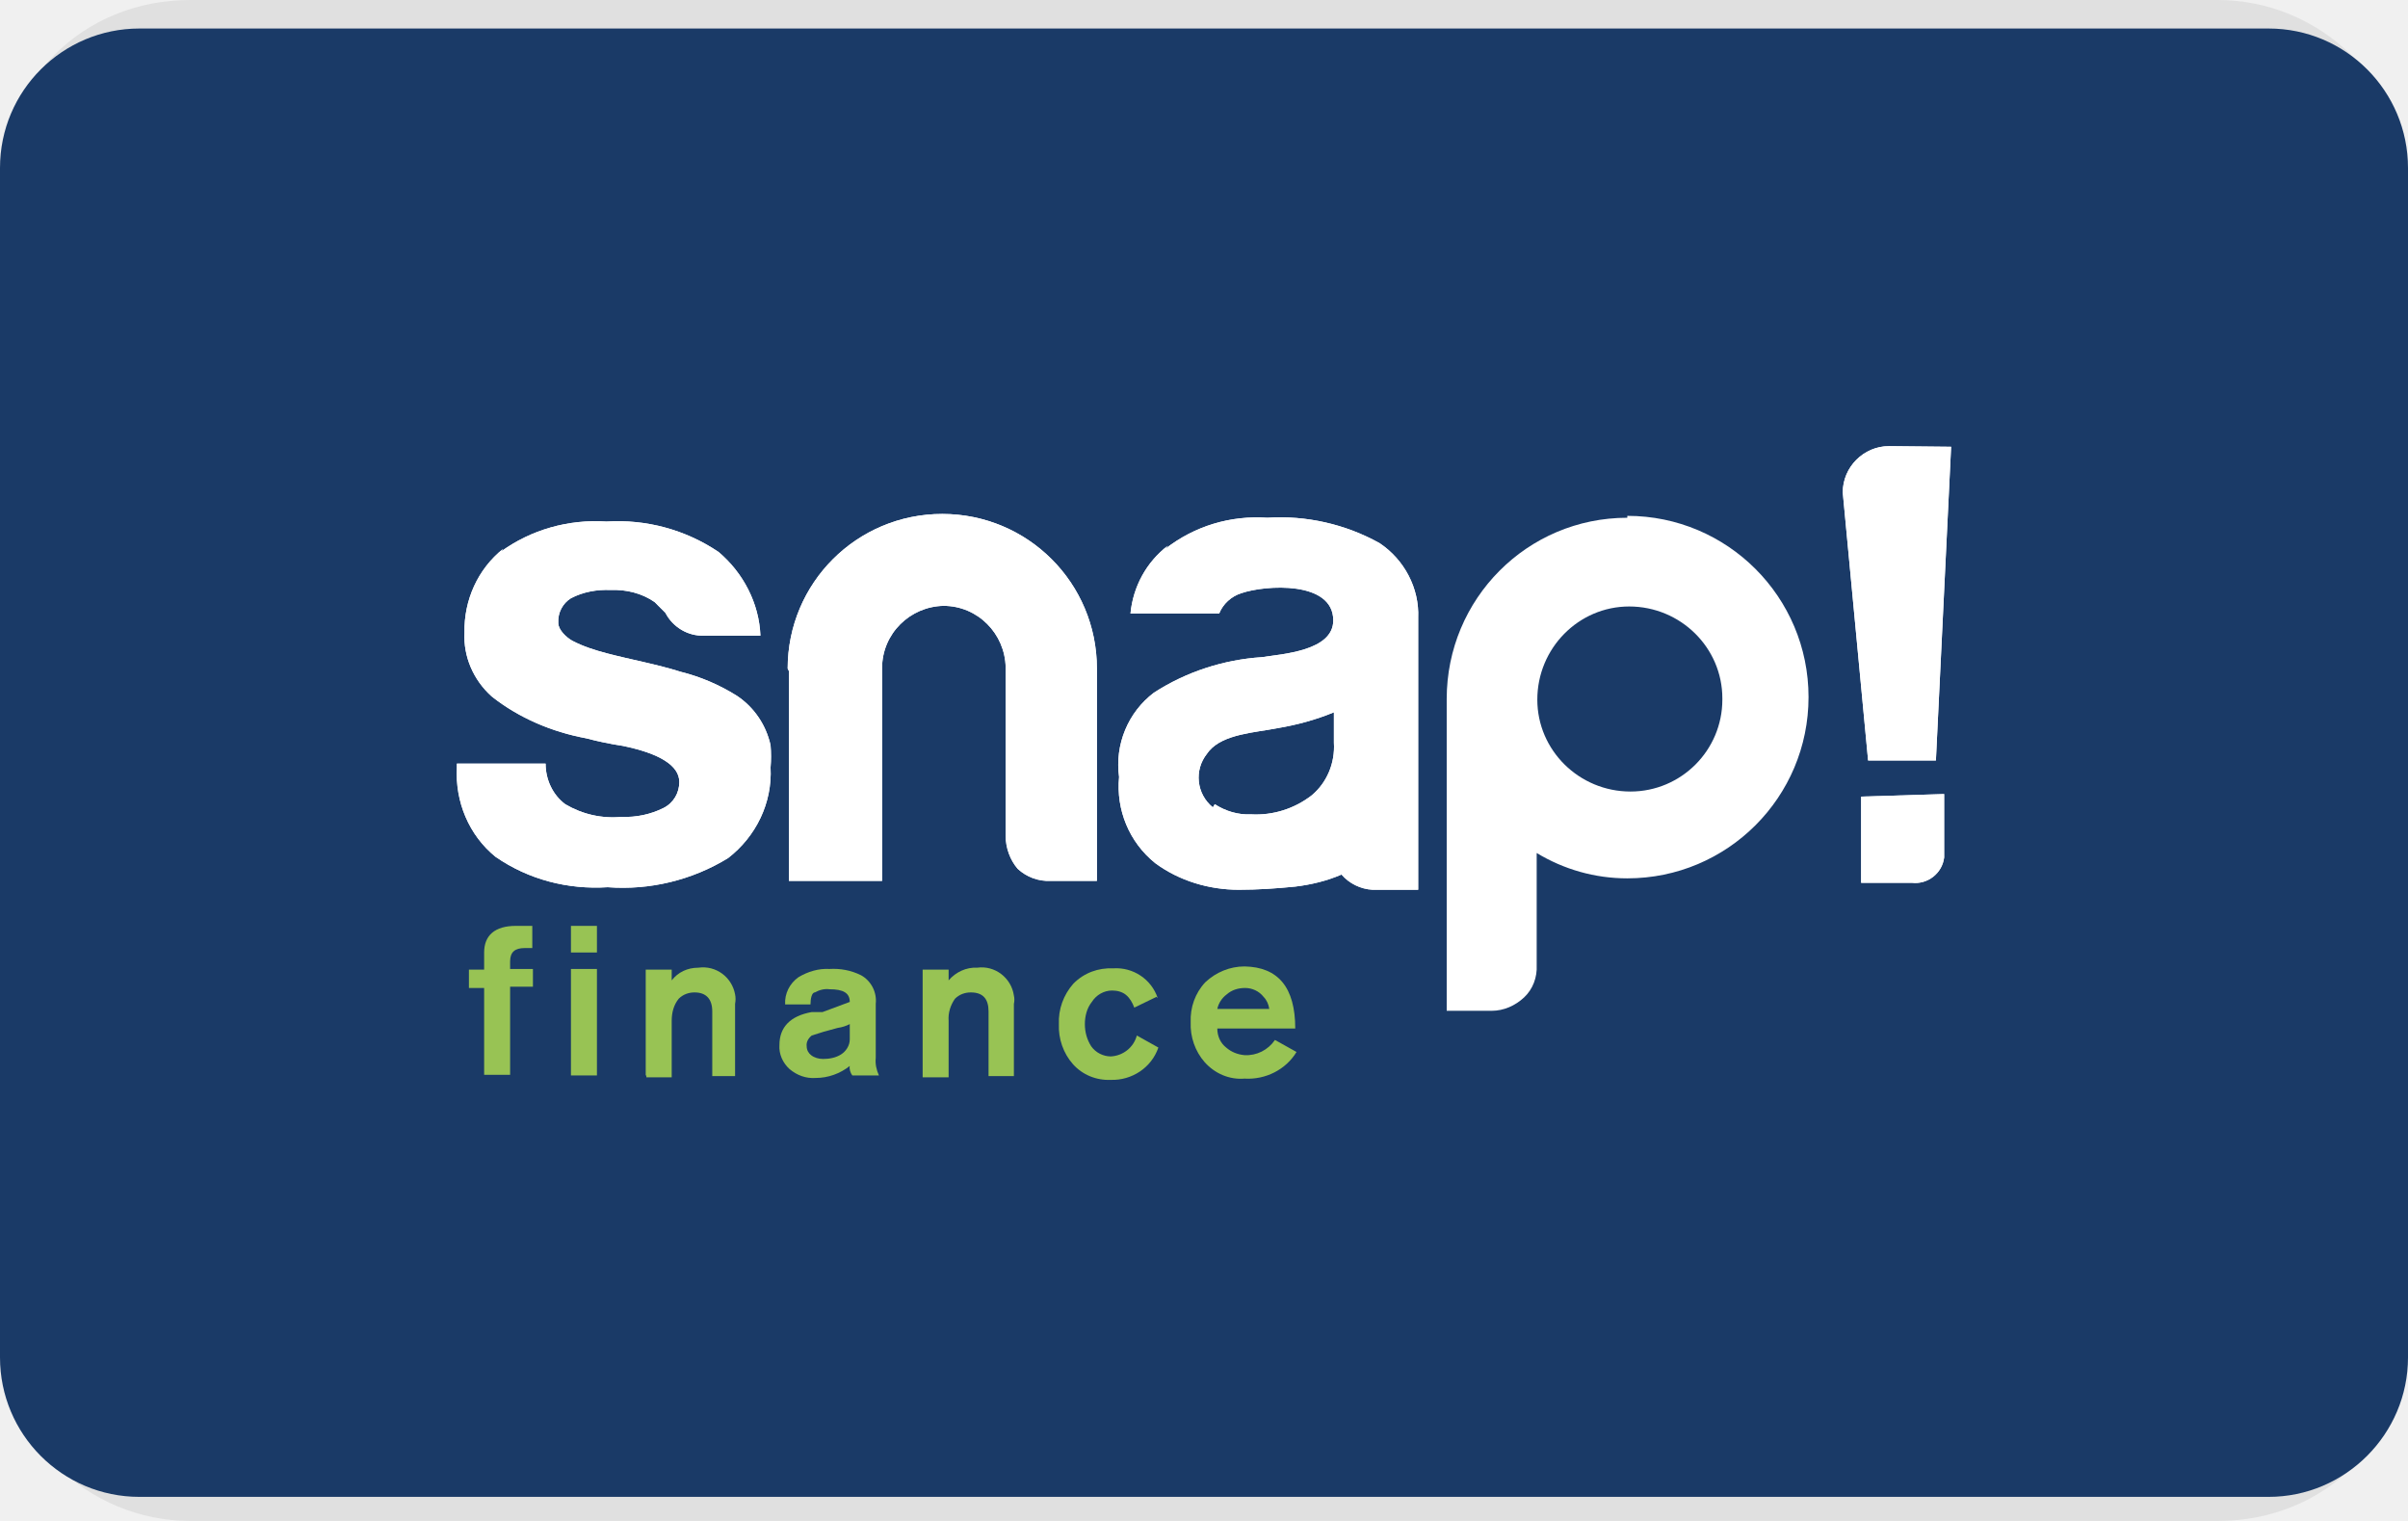
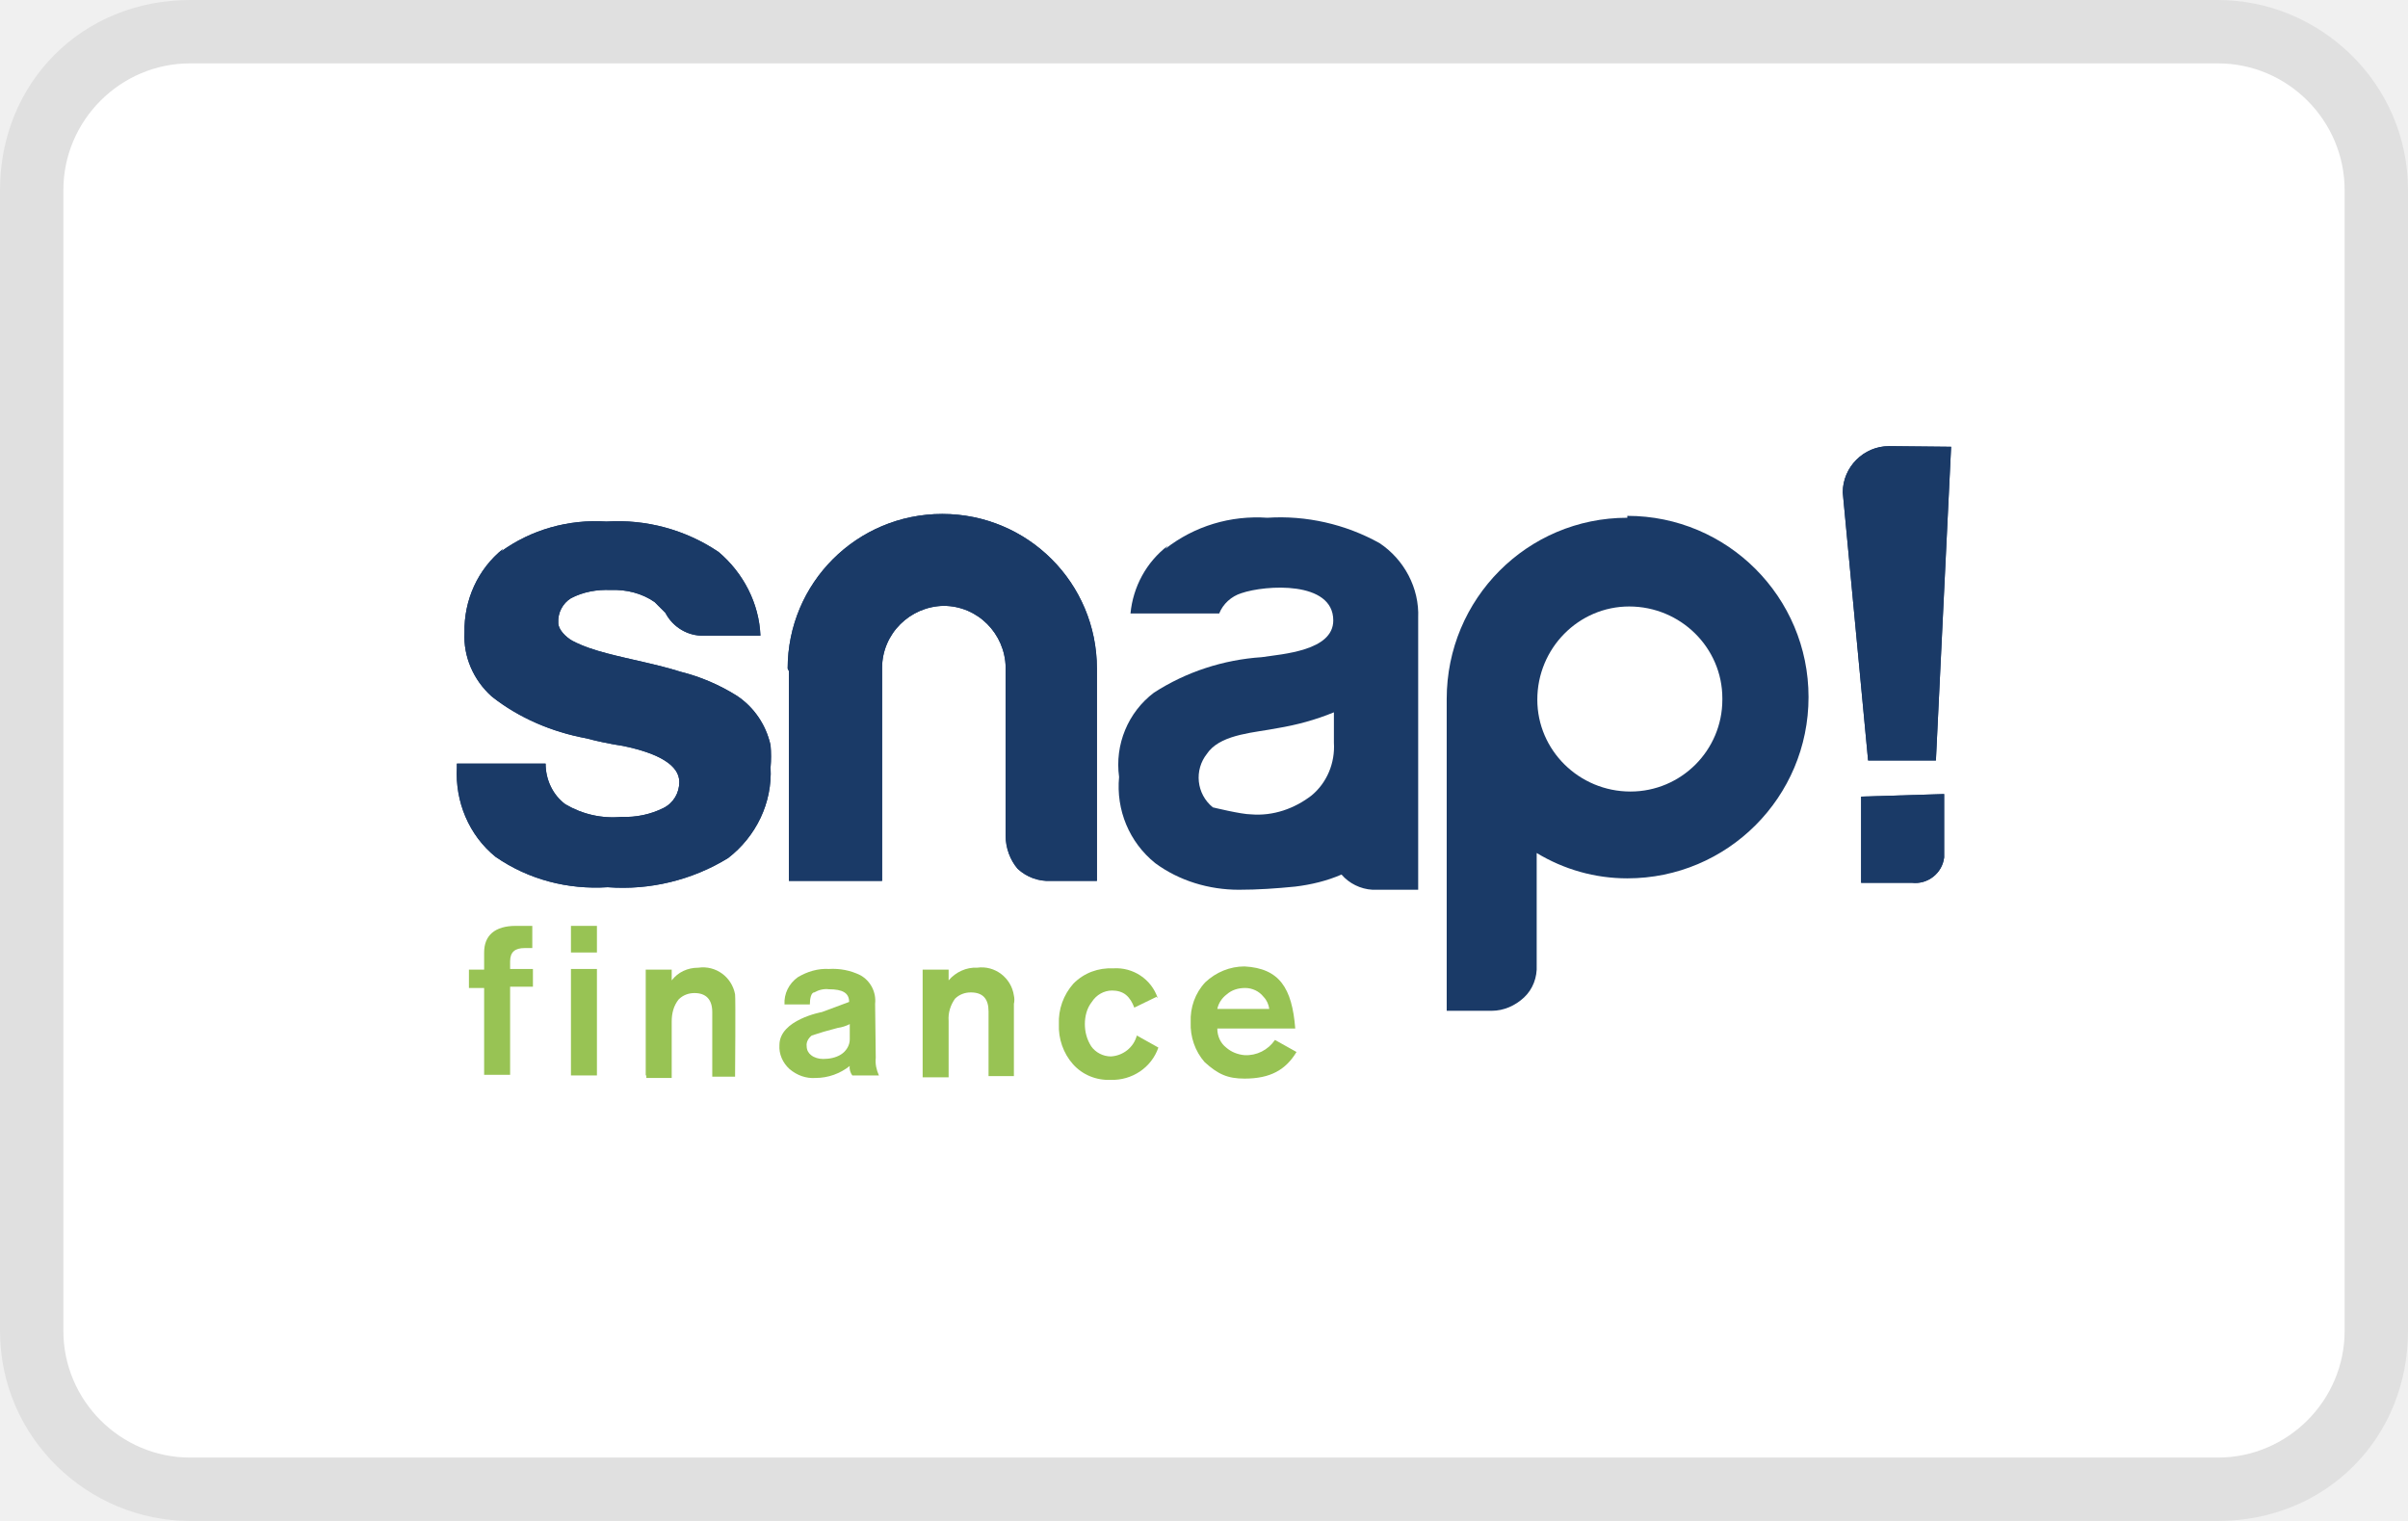
- <svg xmlns="http://www.w3.org/2000/svg" role="img" width="38" height="24" aria-labelledby="pi-snap_checkout" viewBox="0 0 38 24">
+ <svg xmlns="http://www.w3.org/2000/svg" role="img" width="38" height="24" viewBox="0 0 38 24" aria-labelledby="pi-snap_checkout" style="enable-background:new 0 0 38 24;" xml:space="preserve">
  <path fill="#000" opacity=".07" d="M35 0H3C1.3 0 0 1.3 0 3v18c0 1.7 1.4 3 3 3h32c1.7 0 3-1.3 3-3V3c0-1.7-1.4-3-3-3z" />
  <path fill="#fff" d="M35 1c1.1 0 2 .9 2 2v18c0 1.1-.9 2-2 2H3c-1.1 0-2-.9-2-2V3c0-1.1.9-2 2-2h32" />
-   <style type="text/css">.st0{fill:#1A3A67;} .st1{fill:#FFFFFF;fill-opacity:0;} .st2{fill:#FFFFFF;} .st3{fill:#98C354;}</style>
-   <rect width="38" height="24" style="fill: #fff;opacity: 0" />
-   <path class="st0" d="M35.8,23.62H2.2c-1.22,0-2.2-0.99-2.2-2.2V2.65c0-1.22,0.99-2.2,2.2-2.2h33.6c1.22,0,2.2,0.99,2.2,2.2v18.77 C38,22.63,37.01,23.62,35.8,23.62z" />
  <g>
    <g>
-       <path id="pi-snap_checkout-SVGID_1_" class="st2" d="M7.94,8.66c-0.4,0.32-0.62,0.81-0.61,1.32c-0.02,0.38,0.14,0.75,0.43,1.01 c0.43,0.34,0.95,0.56,1.49,0.66c0.19,0.05,0.38,0.09,0.58,0.12c0.58,0.12,0.89,0.31,0.89,0.57c0,0.17-0.09,0.33-0.25,0.41 c-0.2,0.1-0.43,0.15-0.66,0.14c-0.31,0.03-0.62-0.04-0.89-0.2c-0.2-0.15-0.31-0.39-0.31-0.64h-1.4v0.06 c-0.03,0.54,0.19,1.07,0.61,1.41c0.52,0.36,1.14,0.52,1.77,0.48c0.66,0.05,1.33-0.11,1.9-0.46c0.44-0.34,0.7-0.87,0.67-1.43 c0.01-0.12,0.01-0.23,0-0.35c-0.07-0.32-0.26-0.6-0.53-0.78c-0.27-0.17-0.57-0.3-0.89-0.38c-0.38-0.12-0.78-0.19-1.16-0.29 c-0.19-0.05-0.38-0.11-0.55-0.2c-0.09-0.05-0.22-0.17-0.22-0.28C8.8,9.67,8.88,9.52,9.01,9.44C9.2,9.34,9.42,9.3,9.64,9.31 c0.24-0.01,0.49,0.05,0.69,0.19l0.17,0.17c0.12,0.23,0.36,0.37,0.61,0.36h0.89c-0.02-0.51-0.27-0.99-0.66-1.32 c-0.52-0.35-1.14-0.52-1.77-0.48C8.97,8.19,8.38,8.36,7.91,8.7" />
-       <path id="pi-snap_checkout-SVGID-2_1_" class="st2" d="M7.94,8.66c-0.4,0.32-0.62,0.81-0.61,1.32c-0.02,0.38,0.14,0.75,0.43,1.01 c0.43,0.34,0.95,0.56,1.49,0.66c0.19,0.05,0.38,0.09,0.58,0.12c0.58,0.12,0.89,0.31,0.89,0.57c0,0.17-0.09,0.33-0.25,0.41 c-0.2,0.1-0.43,0.15-0.66,0.14c-0.31,0.03-0.62-0.04-0.89-0.2c-0.2-0.15-0.31-0.39-0.31-0.64h-1.4v0.06 c-0.03,0.54,0.19,1.07,0.61,1.41c0.52,0.36,1.14,0.52,1.77,0.48c0.66,0.05,1.33-0.11,1.9-0.46c0.44-0.34,0.7-0.87,0.67-1.43 c0.01-0.12,0.01-0.23,0-0.35c-0.07-0.32-0.26-0.6-0.53-0.78c-0.27-0.17-0.57-0.3-0.89-0.38c-0.38-0.12-0.78-0.19-1.16-0.29 c-0.19-0.05-0.38-0.11-0.55-0.2c-0.09-0.05-0.22-0.17-0.22-0.28C8.8,9.67,8.88,9.52,9.01,9.44C9.2,9.34,9.42,9.3,9.64,9.31 c0.24-0.01,0.49,0.05,0.69,0.19l0.17,0.17c0.12,0.23,0.36,0.37,0.61,0.36h0.89c-0.02-0.51-0.27-0.99-0.66-1.32 c-0.52-0.35-1.14-0.52-1.77-0.48C8.97,8.19,8.38,8.36,7.91,8.7" />
+       <path id="pi-snap_checkout-SVGID_1_" style="fill:#1A3A67;" d="M7.94,8.66c-0.4,0.32-0.62,0.81-0.61,1.32c-0.02,0.38,0.14,0.75,0.43,1.01 c0.43,0.34,0.95,0.56,1.49,0.66c0.19,0.05,0.38,0.09,0.58,0.12c0.58,0.12,0.89,0.31,0.89,0.57c0,0.17-0.09,0.33-0.25,0.41 c-0.2,0.1-0.43,0.15-0.66,0.14c-0.31,0.03-0.62-0.04-0.89-0.2c-0.2-0.15-0.31-0.39-0.31-0.64h-1.4v0.06 c-0.03,0.54,0.19,1.07,0.61,1.41c0.52,0.36,1.14,0.52,1.77,0.48c0.66,0.05,1.33-0.11,1.9-0.46c0.44-0.34,0.7-0.87,0.67-1.43 c0.01-0.12,0.01-0.23,0-0.35c-0.07-0.32-0.26-0.6-0.53-0.78c-0.27-0.17-0.57-0.3-0.89-0.38c-0.38-0.12-0.78-0.19-1.16-0.29 c-0.19-0.05-0.38-0.11-0.55-0.2c-0.09-0.05-0.22-0.17-0.22-0.28C8.8,9.67,8.88,9.52,9.01,9.44C9.2,9.34,9.42,9.3,9.64,9.31 c0.24-0.01,0.49,0.05,0.69,0.19l0.17,0.17c0.12,0.23,0.36,0.37,0.61,0.36h0.89c-0.02-0.51-0.27-0.99-0.66-1.32 c-0.52-0.35-1.14-0.52-1.77-0.48C8.97,8.19,8.38,8.36,7.91,8.7" />
+       <path id="pi-snap_checkout-SVGID-2_1_" style="fill:#1A3A67;" d="M7.94,8.66c-0.4,0.32-0.62,0.81-0.61,1.32c-0.02,0.38,0.14,0.75,0.43,1.01 c0.43,0.34,0.95,0.56,1.49,0.66c0.19,0.05,0.38,0.09,0.58,0.12c0.58,0.12,0.89,0.31,0.89,0.57c0,0.17-0.09,0.33-0.25,0.41 c-0.2,0.1-0.43,0.15-0.66,0.14c-0.31,0.03-0.62-0.04-0.89-0.2c-0.2-0.15-0.31-0.39-0.31-0.64h-1.4v0.06 c-0.03,0.54,0.19,1.07,0.61,1.41c0.52,0.36,1.14,0.52,1.77,0.48c0.66,0.05,1.33-0.11,1.9-0.46c0.44-0.34,0.7-0.87,0.67-1.43 c0.01-0.12,0.01-0.23,0-0.35c-0.07-0.32-0.26-0.6-0.53-0.78c-0.27-0.17-0.57-0.3-0.89-0.38c-0.38-0.12-0.78-0.19-1.16-0.29 c-0.19-0.05-0.38-0.11-0.55-0.2c-0.09-0.05-0.22-0.17-0.22-0.28C8.8,9.67,8.88,9.52,9.01,9.44C9.2,9.34,9.42,9.3,9.64,9.31 c0.24-0.01,0.49,0.05,0.69,0.19l0.17,0.17c0.12,0.23,0.36,0.37,0.61,0.36h0.89c-0.02-0.51-0.27-0.99-0.66-1.32 c-0.52-0.35-1.14-0.52-1.77-0.48C8.97,8.19,8.38,8.36,7.91,8.7" />
    </g>
    <g>
-       <path id="pi-snap_checkout-SVGID-3_1_" class="st2" d="M12.45,10.59L12.45,10.59v3.31h1.47v-3.36c0-0.54,0.44-0.97,0.97-0.98 c0.54,0,0.97,0.44,0.98,0.97c0,0,0,0,0,0v2.66c0,0.19,0.07,0.38,0.19,0.52c0.14,0.13,0.33,0.2,0.52,0.19h0.73v-3.35 c0-1.35-1.09-2.44-2.44-2.44s-2.44,1.09-2.44,2.44" />
-       <path id="pi-snap_checkout-SVGID-4_1_" class="st2" d="M12.45,10.59L12.45,10.59v3.31h1.47v-3.36c0-0.54,0.44-0.97,0.97-0.98 c0.54,0,0.97,0.44,0.98,0.97c0,0,0,0,0,0v2.66c0,0.19,0.07,0.38,0.19,0.52c0.14,0.13,0.33,0.2,0.52,0.19h0.73v-3.35 c0-1.35-1.09-2.44-2.44-2.44s-2.44,1.09-2.44,2.44" />
+       <path id="pi-snap_checkout-SVGID-3_1_" style="fill:#1A3A67;" d="M12.45,10.59L12.45,10.59v3.31h1.47v-3.36c0-0.54,0.44-0.97,0.97-0.98 c0.54,0,0.97,0.44,0.98,0.97c0,0,0,0,0,0v2.66c0,0.19,0.07,0.38,0.19,0.52c0.14,0.13,0.33,0.2,0.52,0.19h0.73v-3.35 c0-1.35-1.09-2.44-2.44-2.44s-2.44,1.09-2.44,2.44" />
+       <path id="pi-snap_checkout-SVGID-4_1_" style="fill:#1A3A67;" d="M12.45,10.59L12.45,10.59v3.31h1.47v-3.36c0-0.54,0.44-0.97,0.97-0.98 c0.54,0,0.97,0.44,0.98,0.97c0,0,0,0,0,0v2.66c0,0.19,0.07,0.38,0.19,0.52c0.14,0.13,0.33,0.2,0.52,0.19h0.73v-3.35 c0-1.35-1.09-2.44-2.44-2.44s-2.44,1.09-2.44,2.44" />
    </g>
    <g>
-       <path id="pi-snap_checkout-SVGID-5_1_" class="st2" d="M19.14,12.74c-0.26-0.21-0.3-0.59-0.09-0.85c0.01-0.01,0.02-0.03,0.03-0.04 c0.23-0.27,0.73-0.29,1.08-0.36c0.3-0.05,0.6-0.13,0.89-0.25v0.48c0.02,0.32-0.11,0.63-0.35,0.83c-0.27,0.21-0.61,0.32-0.96,0.3 c-0.2,0.01-0.4-0.05-0.57-0.16 M18.43,8.61c-0.34,0.26-0.55,0.65-0.59,1.07h1.4c0.06-0.15,0.19-0.27,0.35-0.32 c0.38-0.13,1.45-0.2,1.45,0.43c0,0.48-0.8,0.53-1.13,0.58c-0.6,0.04-1.19,0.23-1.7,0.56c-0.41,0.31-0.62,0.82-0.55,1.33 c-0.05,0.52,0.16,1.03,0.57,1.36c0.38,0.28,0.85,0.42,1.32,0.42c0.3,0,0.59-0.02,0.89-0.05c0.25-0.03,0.5-0.09,0.73-0.19l0,0 c0.12,0.14,0.3,0.23,0.49,0.24h0.72V9.75c0.02-0.47-0.22-0.92-0.61-1.18c-0.54-0.3-1.16-0.44-1.77-0.4 c-0.58-0.04-1.15,0.13-1.61,0.49" />
-       <path id="pi-snap_checkout-SVGID-6_1_" class="st2" d="M19.14,12.74c-0.26-0.21-0.3-0.59-0.09-0.85c0.01-0.01,0.02-0.03,0.03-0.04 c0.23-0.27,0.73-0.29,1.08-0.36c0.3-0.05,0.6-0.13,0.89-0.25v0.48c0.02,0.32-0.11,0.63-0.35,0.83c-0.27,0.21-0.61,0.32-0.96,0.3 c-0.2,0.01-0.4-0.05-0.57-0.16 M18.43,8.61c-0.34,0.26-0.55,0.65-0.59,1.07h1.4c0.06-0.15,0.19-0.27,0.35-0.32 c0.38-0.13,1.45-0.2,1.45,0.43c0,0.48-0.8,0.53-1.13,0.58c-0.6,0.04-1.19,0.23-1.7,0.56c-0.41,0.31-0.62,0.82-0.55,1.33 c-0.05,0.52,0.16,1.03,0.57,1.36c0.38,0.28,0.85,0.42,1.32,0.42c0.3,0,0.59-0.02,0.89-0.05c0.25-0.03,0.5-0.09,0.73-0.19l0,0 c0.12,0.14,0.3,0.23,0.49,0.24h0.72V9.75c0.02-0.47-0.22-0.92-0.61-1.18c-0.54-0.3-1.16-0.44-1.77-0.4 c-0.58-0.04-1.15,0.13-1.61,0.49" />
+       <path id="pi-snap_checkout-SVGID-5_1_" style="fill:#1A3A67;" d="M19.14,12.74c-0.26-0.21-0.3-0.59-0.09-0.85c0.01-0.01,0.02-0.03,0.03-0.04 c0.23-0.27,0.73-0.29,1.08-0.36c0.3-0.05,0.6-0.13,0.89-0.25v0.48c0.02,0.32-0.11,0.63-0.35,0.83c-0.27,0.21-0.61,0.33-0.96,0.3 C19.59,12.85,19.14,12.74,19.14,12.74z M18.43,8.61c-0.34,0.26-0.55,0.65-0.59,1.07h1.4c0.06-0.15,0.19-0.27,0.35-0.32 c0.38-0.13,1.45-0.2,1.45,0.43c0,0.48-0.8,0.53-1.13,0.58c-0.6,0.04-1.19,0.23-1.7,0.56c-0.41,0.31-0.62,0.82-0.55,1.33 c-0.05,0.52,0.16,1.03,0.57,1.36c0.38,0.28,0.85,0.42,1.32,0.42c0.3,0,0.59-0.02,0.89-0.05c0.25-0.03,0.5-0.09,0.73-0.19l0,0 c0.12,0.14,0.3,0.23,0.49,0.24h0.72V9.75c0.02-0.47-0.22-0.92-0.61-1.18c-0.54-0.3-1.16-0.44-1.77-0.4 c-0.58-0.04-1.15,0.13-1.61,0.49" />
    </g>
    <g>
-       <path id="pi-snap_checkout-SVGID-7_1_" class="st2" d="M29.81,7.04c-0.4,0-0.73,0.33-0.73,0.73l0.4,4.23h1.07l0.24-4.95L29.81,7.04z" />
-       <path id="pi-snap_checkout-SVGID-8_1_" class="st2" d="M29.81,7.04c-0.4,0-0.73,0.33-0.73,0.73l0.4,4.23h1.07l0.24-4.95L29.81,7.04z" />
+       <path id="pi-snap_checkout-SVGID-7_1_" style="fill:#1A3A67;" d="M29.81,7.04c-0.4,0-0.73,0.33-0.73,0.73l0.4,4.23h1.07l0.24-4.95L29.81,7.04z" />
+       <path id="SVGID-8_1_" style="fill:#1A3A67;" d="M29.81,7.04c-0.4,0-0.73,0.33-0.73,0.73l0.4,4.23h1.07l0.24-4.95L29.81,7.04z" />
    </g>
    <g>
-       <path id="pi-snap_checkout-SVGID-9_1_" class="st2" d="M29.37,12.57v1.36h0.8c0.25,0.03,0.48-0.15,0.51-0.4c0-0.04,0-0.08,0-0.11v-0.89L29.37,12.57 z" />
-       <path id="pi-snap_checkout-SVGID-10_1_" class="st2" d="M29.37,12.57v1.36h0.8c0.25,0.03,0.48-0.15,0.51-0.4c0-0.04,0-0.08,0-0.11v-0.89 L29.37,12.57z" />
+       <path id="pi-snap_checkout-SVGID-9_1_" style="fill:#1A3A67;" d="M29.37,12.57v1.36h0.8c0.25,0.03,0.48-0.15,0.51-0.4c0-0.04,0-0.08,0-0.11v-0.89L29.37,12.57 z" />
+       <path id="pi-snap_checkout-SVGID-10_1_" style="fill:#1A3A67;" d="M29.37,12.57v1.36h0.8c0.25,0.03,0.48-0.15,0.51-0.4c0-0.04,0-0.08,0-0.11v-0.89 L29.37,12.57z" />
    </g>
-     <path class="st3" d="M7.64,16.97v-1.38H7.4v-0.29h0.24v-0.27c0-0.27,0.17-0.42,0.5-0.42H8.4v0.35H8.28c-0.15,0-0.23,0.06-0.23,0.21 v0.12h0.36v0.28H8.05v1.39H7.64z" />
-     <path class="st3" d="M9.01,14.61h0.41v0.42H9.01V14.61z M9.01,15.29h0.41v1.68H9.01V15.29z" />
-     <path class="st3" d="M10.19,16.97v-1.67h0.41v0.17c0.1-0.13,0.25-0.2,0.42-0.2c0.28-0.04,0.53,0.15,0.58,0.42 c0.01,0.05,0.01,0.1,0,0.15v1.14h-0.36v-1.02c0-0.2-0.1-0.3-0.28-0.3c-0.09,0-0.18,0.03-0.25,0.1c-0.08,0.1-0.11,0.22-0.11,0.35 v0.89h-0.4V16.97z" />
-     <path class="st3" d="M13.82,15.8v0.89c-0.01,0.1,0.01,0.19,0.05,0.28h-0.42c-0.03-0.04-0.05-0.1-0.04-0.15 c-0.15,0.12-0.34,0.19-0.54,0.19c-0.15,0.01-0.29-0.04-0.41-0.14c-0.11-0.1-0.17-0.24-0.16-0.38c0-0.28,0.17-0.46,0.51-0.52h0.17 l0.43-0.16l0,0c0-0.14-0.1-0.2-0.32-0.2c-0.08-0.01-0.16,0.01-0.23,0.05c-0.05,0-0.07,0.1-0.07,0.19h-0.4 c-0.01-0.17,0.07-0.33,0.21-0.43c0.15-0.09,0.32-0.14,0.49-0.13c0.17-0.01,0.34,0.02,0.5,0.1c0.16,0.09,0.25,0.27,0.23,0.45 M13.41,16.4v-0.24c-0.06,0.03-0.12,0.05-0.19,0.06L13,16.28l-0.19,0.06c-0.05,0.04-0.09,0.1-0.08,0.17c0,0.06,0.03,0.11,0.07,0.14 c0.05,0.04,0.12,0.06,0.19,0.06c0.1,0,0.2-0.02,0.28-0.07C13.35,16.59,13.41,16.5,13.41,16.4" />
-     <path class="st3" d="M14.56,16.97v-1.67h0.41v0.17c0.11-0.13,0.28-0.21,0.45-0.2c0.28-0.04,0.54,0.16,0.58,0.44 c0.01,0.04,0.01,0.09,0,0.13v1.14h-0.4v-1.02c0-0.2-0.09-0.3-0.28-0.3c-0.09,0-0.18,0.03-0.25,0.1c-0.07,0.1-0.11,0.22-0.1,0.35 v0.89h-0.41V16.97z" />
-     <path class="st3" d="M18.25,15.73l-0.35,0.17c-0.03-0.08-0.07-0.15-0.13-0.2c-0.06-0.05-0.14-0.07-0.22-0.07 c-0.13,0-0.25,0.07-0.32,0.18c-0.08,0.1-0.11,0.23-0.11,0.35c0,0.12,0.03,0.24,0.1,0.35c0.07,0.1,0.19,0.16,0.31,0.16 c0.19-0.01,0.36-0.14,0.41-0.33l0.34,0.19c-0.11,0.32-0.42,0.52-0.75,0.51c-0.23,0.01-0.45-0.08-0.6-0.25 c-0.15-0.17-0.23-0.4-0.22-0.63c-0.01-0.23,0.07-0.46,0.23-0.64c0.17-0.17,0.39-0.25,0.63-0.24c0.31-0.02,0.6,0.17,0.7,0.47" />
-     <path class="st3" d="M20.44,16.23h-1.23c0,0.12,0.05,0.23,0.14,0.3c0.08,0.07,0.18,0.11,0.29,0.12c0.19,0.01,0.37-0.08,0.48-0.24 l0.34,0.19c-0.17,0.28-0.49,0.44-0.82,0.42c-0.24,0.02-0.47-0.08-0.63-0.26c-0.15-0.17-0.23-0.4-0.22-0.63 c-0.01-0.23,0.07-0.46,0.23-0.63c0.17-0.16,0.39-0.25,0.62-0.25C20.17,15.26,20.44,15.58,20.44,16.23 M19.21,15.92h0.82 c-0.01-0.07-0.04-0.14-0.09-0.19c-0.07-0.09-0.18-0.14-0.29-0.14c-0.11,0-0.21,0.03-0.29,0.1C19.28,15.75,19.23,15.83,19.21,15.92" />
-     <path class="st2" d="M25.68,8.17c-1.58,0-2.85,1.28-2.85,2.86l0,0v4.92h0.71c0.19,0,0.37-0.08,0.51-0.21 c0.14-0.13,0.21-0.32,0.2-0.51v-1.77c0.43,0.26,0.92,0.4,1.43,0.4c1.58,0,2.86-1.28,2.86-2.86c0-1.58-1.28-2.86-2.86-2.86 L25.68,8.17z M25.73,12.49c-0.81,0-1.47-0.65-1.47-1.45c0-0.81,0.65-1.47,1.45-1.47c0.81,0,1.47,0.65,1.47,1.45 c0,0.01,0,0.01,0,0.02C27.18,11.84,26.53,12.49,25.73,12.49z" />
+     <path style="fill:#98C354;" d="M7.64,16.97v-1.38H7.4v-0.29h0.24v-0.27c0-0.27,0.17-0.42,0.5-0.42H8.4v0.35H8.28c-0.15,0-0.23,0.06-0.23,0.21 v0.12h0.36v0.28H8.05v1.39H7.64z" />
+     <path style="fill:#98C354;" d="M9.01,14.61h0.41v0.42H9.01V14.61z M9.01,15.29h0.41v1.68H9.01V15.29z" />
+     <path style="fill:#98C354;" d="M10.19,16.97v-1.67h0.41v0.17c0.1-0.13,0.25-0.2,0.42-0.2c0.28-0.04,0.53,0.15,0.58,0.42 c0.01,0.05,0,1.3,0,1.3h-0.36v-1.02c0-0.2-0.1-0.3-0.28-0.3c-0.09,0-0.18,0.03-0.25,0.1c-0.08,0.1-0.11,0.22-0.11,0.35v0.89h-0.4 V16.97z" />
+     <path style="fill:#98C354;" d="M13.82,16.69c-0.01,0.1,0.01,0.19,0.05,0.28h-0.42c-0.03-0.04-0.05-0.1-0.04-0.15 c-0.15,0.12-0.34,0.19-0.54,0.19c-0.15,0.01-0.29-0.04-0.41-0.14c-0.11-0.1-0.17-0.24-0.16-0.38c0-0.4,0.67-0.52,0.67-0.52 l0.43-0.16l0,0c0-0.14-0.1-0.2-0.32-0.2c-0.08-0.01-0.16,0.01-0.23,0.05c-0.05,0-0.07,0.1-0.07,0.19h-0.4 c-0.01-0.17,0.07-0.33,0.21-0.43c0.15-0.09,0.32-0.14,0.49-0.13c0.17-0.01,0.34,0.02,0.5,0.1c0.16,0.09,0.25,0.27,0.23,0.45 M13.41,16.4v-0.24c-0.06,0.03-0.12,0.05-0.19,0.06L13,16.28l-0.19,0.06c-0.05,0.04-0.09,0.1-0.08,0.17c0,0.06,0.03,0.11,0.07,0.14 c0.05,0.04,0.12,0.06,0.19,0.06c0.1,0,0.2-0.02,0.28-0.07C13.35,16.59,13.41,16.5,13.41,16.4" />
+     <path style="fill:#98C354;" d="M14.56,16.97v-1.67h0.41v0.17c0.11-0.13,0.28-0.21,0.45-0.2c0.28-0.04,0.54,0.16,0.58,0.44 c0.01,0.04,0.01,0.09,0,0.13v1.14h-0.4v-1.02c0-0.2-0.09-0.3-0.28-0.3c-0.09,0-0.18,0.03-0.25,0.1c-0.07,0.1-0.11,0.22-0.1,0.35 v0.89h-0.41V16.97z" />
+     <path style="fill:#98C354;" d="M18.25,15.73l-0.35,0.17c-0.03-0.08-0.07-0.15-0.13-0.2c-0.06-0.05-0.14-0.07-0.22-0.07 c-0.13,0-0.25,0.07-0.32,0.18c-0.08,0.1-0.11,0.23-0.11,0.35c0,0.12,0.03,0.24,0.1,0.35c0.07,0.1,0.19,0.16,0.31,0.16 c0.19-0.01,0.36-0.14,0.41-0.33l0.34,0.19c-0.11,0.32-0.42,0.52-0.75,0.51c-0.23,0.01-0.45-0.08-0.6-0.25 c-0.15-0.17-0.23-0.4-0.22-0.63c-0.01-0.23,0.07-0.46,0.23-0.64c0.17-0.17,0.39-0.25,0.63-0.24c0.31-0.02,0.6,0.17,0.7,0.47" />
+     <path style="fill:#98C354;" d="M20.44,16.23h-1.23c0,0.12,0.05,0.23,0.14,0.3c0.08,0.07,0.18,0.11,0.29,0.12c0.19,0.01,0.37-0.08,0.48-0.24 l0.34,0.19c-0.17,0.28-0.41,0.42-0.82,0.42c-0.27,0-0.42-0.07-0.63-0.26c-0.15-0.17-0.23-0.4-0.22-0.63 c-0.01-0.23,0.07-0.46,0.23-0.63c0.17-0.16,0.39-0.25,0.62-0.25C20.19,15.28,20.39,15.59,20.44,16.23 M19.21,15.92h0.82 c-0.01-0.07-0.04-0.14-0.09-0.19c-0.07-0.09-0.18-0.14-0.29-0.14c-0.11,0-0.21,0.03-0.29,0.1C19.28,15.75,19.23,15.83,19.21,15.92" />
+     <path style="fill:#1A3A67;" d="M25.68,8.17c-1.58,0-2.85,1.28-2.85,2.86l0,0v4.92h0.71c0.19,0,0.37-0.08,0.51-0.21 c0.14-0.13,0.21-0.32,0.2-0.51v-1.77c0.43,0.26,0.92,0.4,1.43,0.4c1.58,0,2.86-1.28,2.86-2.86c0-1.58-1.28-2.86-2.86-2.86 L25.68,8.17z M25.73,12.49c-0.81,0-1.47-0.65-1.47-1.45c0-0.81,0.65-1.47,1.45-1.47c0.81,0,1.47,0.65,1.47,1.45 c0,0.01,0,0.01,0,0.02C27.18,11.84,26.53,12.49,25.73,12.49z" />
  </g>
</svg>
